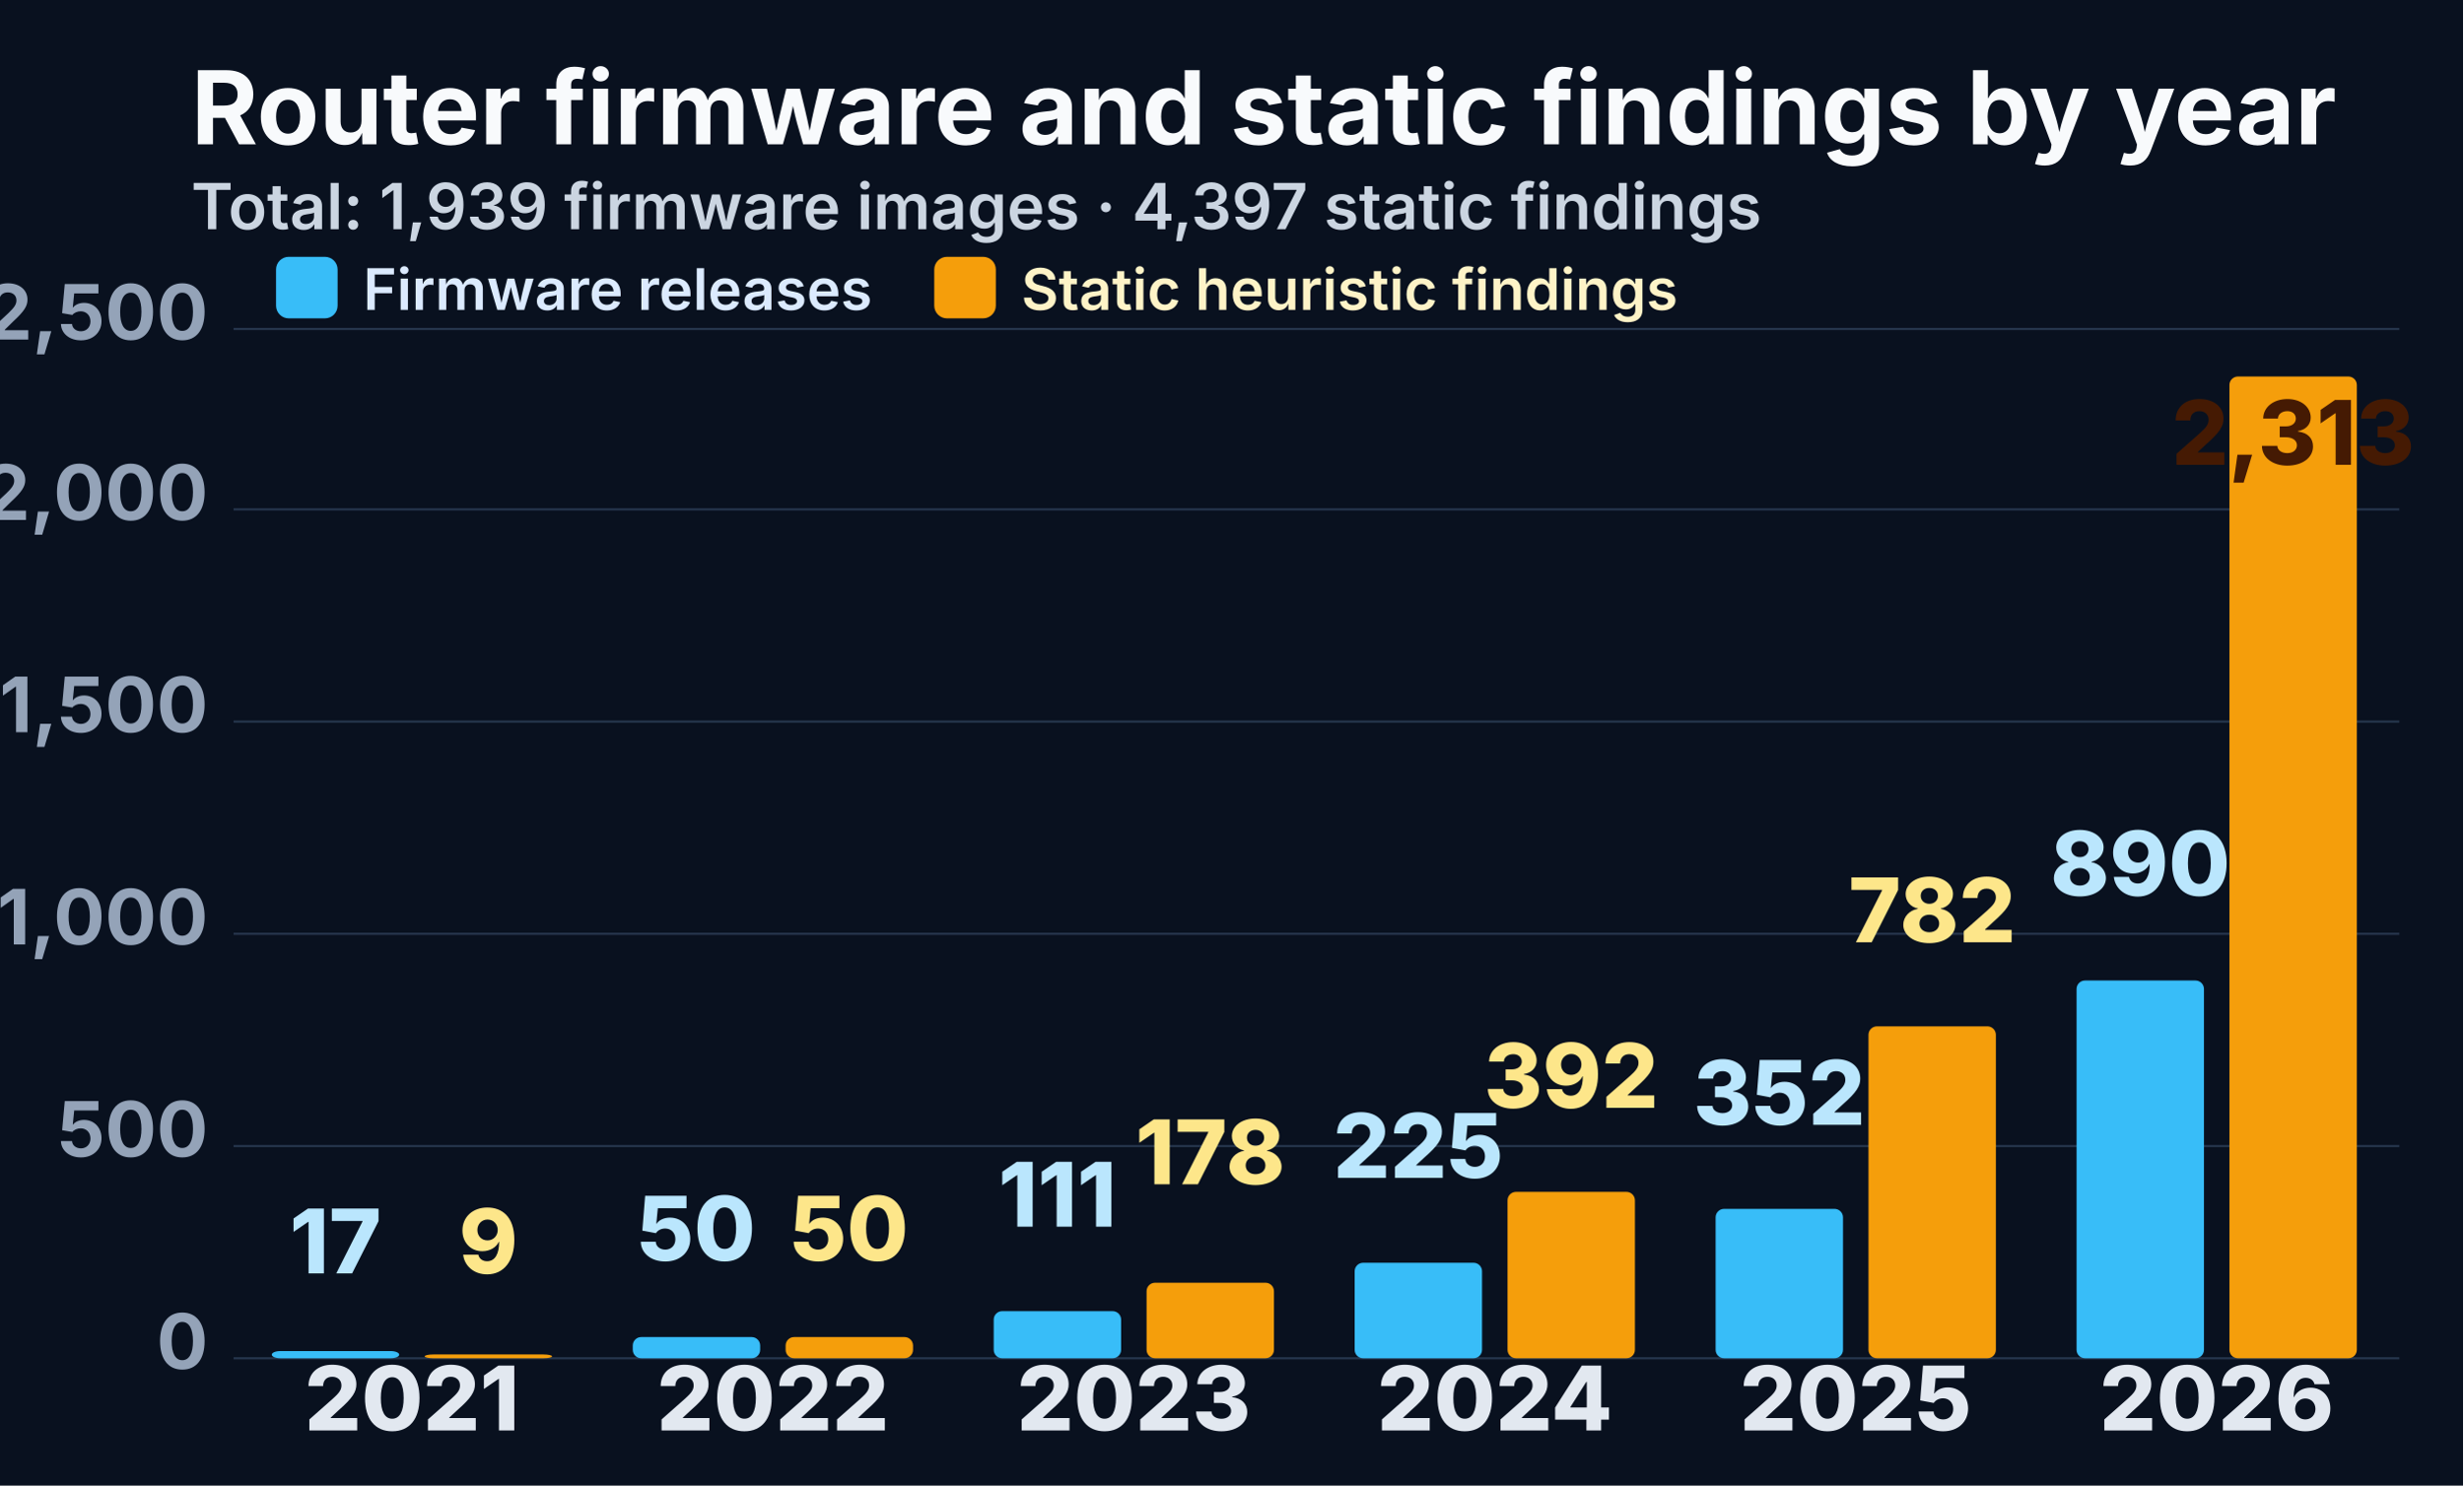
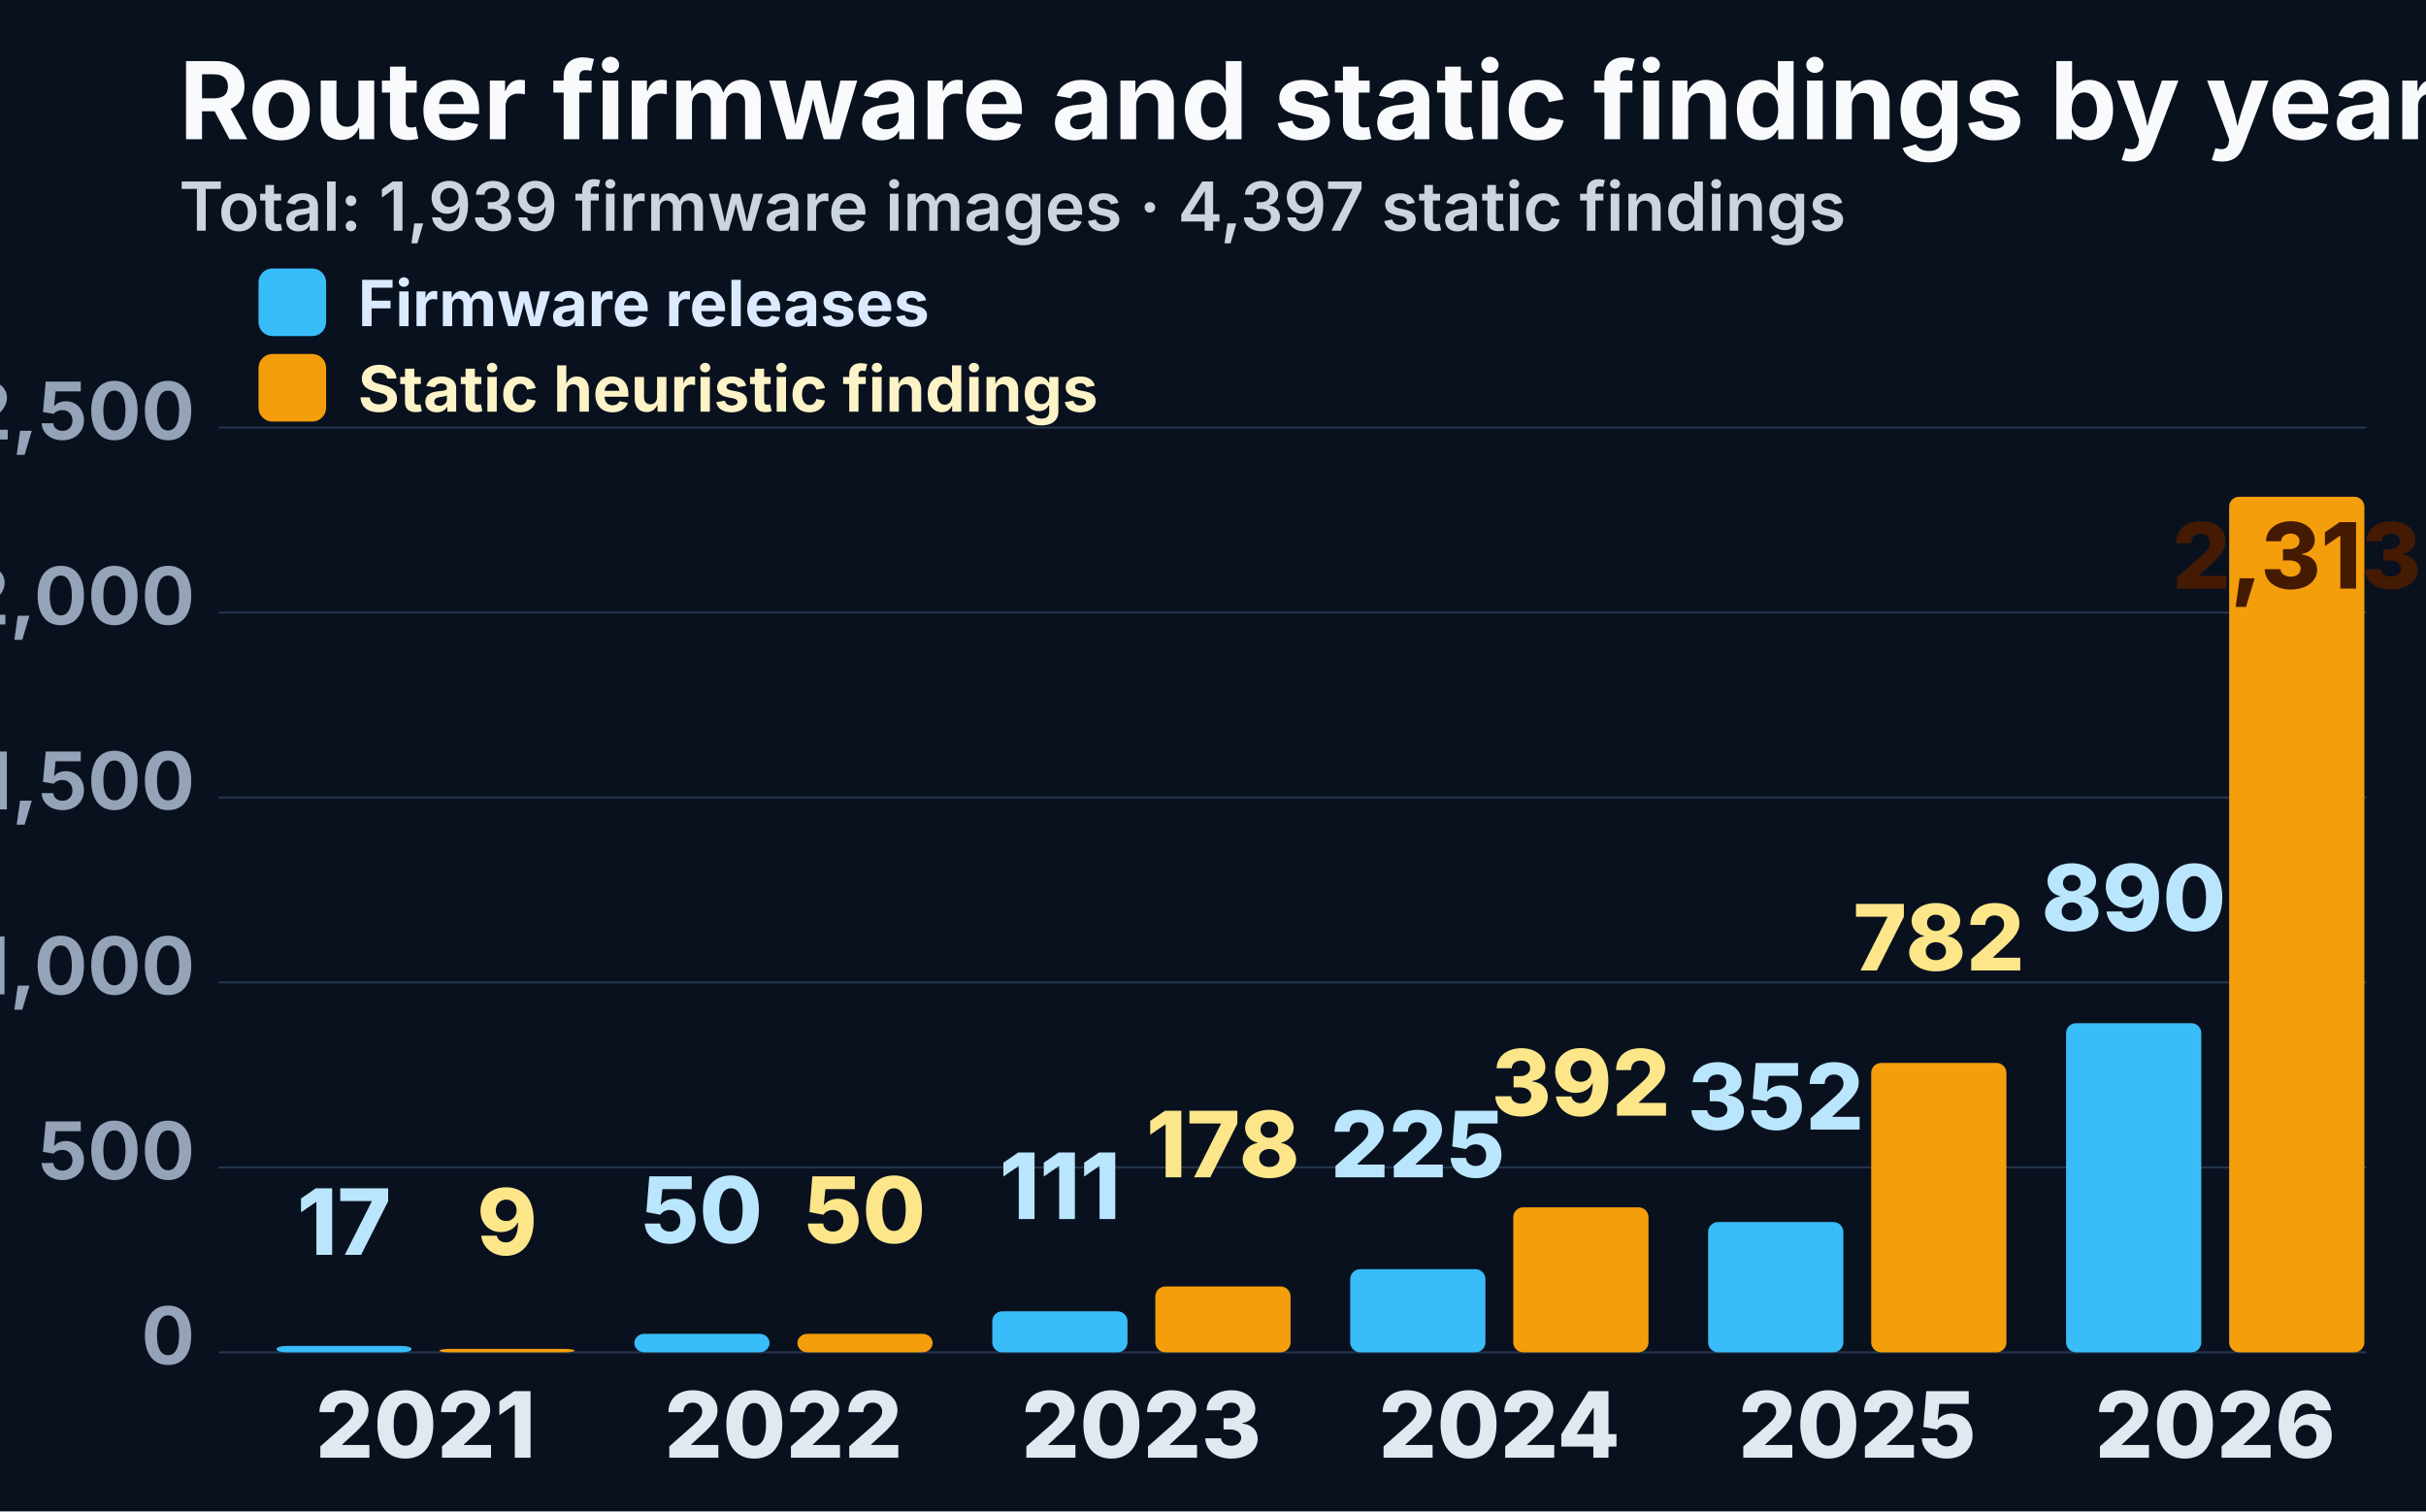
- <svg xmlns="http://www.w3.org/2000/svg" width="1160" height="700" viewBox="0 0 1160 700" role="img" aria-labelledby="title desc">
-   <rect width="1160" height="700" fill="#09111f" />
-   <text x="90" y="68" fill="#f8fafc" font-family="Inter, Arial, sans-serif" font-size="48" font-weight="700">
+ <svg xmlns="http://www.w3.org/2000/svg" width="1220" height="760" viewBox="0 0 1220 760" role="img" aria-labelledby="title desc">
+   <rect width="1220" height="760" fill="#09111f" />
+   <text x="90" y="70" fill="#f8fafc" font-family="Inter, Arial, sans-serif" font-size="54" font-weight="700">
    Router firmware and static findings by year
  </text>
-   <text x="90" y="108" fill="#cbd5e1" font-family="Inter, Arial, sans-serif" font-size="30" font-weight="600">
+   <text x="90" y="116" fill="#cbd5e1" font-family="Inter, Arial, sans-serif" font-size="34" font-weight="600">
    Total: 1,939 firmware images · 4,397 static findings
  </text>
-   <g font-family="Inter, Arial, sans-serif" font-size="27" font-weight="600">
-     <rect x="130" y="121" width="29" height="29" rx="6" fill="#38bdf8" />
-     <text x="171" y="146" fill="#dbeafe">Firmware releases</text>
-     <rect x="440" y="121" width="29" height="29" rx="6" fill="#f59e0b" />
-     <text x="481" y="146" fill="#fef3c7">Static heuristic findings</text>
+   <g font-family="Inter, Arial, sans-serif" font-size="32" font-weight="700">
+     <rect x="130" y="135" width="34" height="34" rx="7" fill="#38bdf8" />
+     <text x="180" y="164" fill="#dbeafe">Firmware releases</text>
+     <rect x="130" y="178" width="34" height="34" rx="7" fill="#f59e0b" />
+     <text x="180" y="207" fill="#fef3c7">Static heuristic findings</text>
  </g>
  <g stroke="#26364d" stroke-width="1">
-     <line x1="110" y1="640" x2="1130" y2="640" />
-     <line x1="110" y1="540" x2="1130" y2="540" />
-     <line x1="110" y1="440" x2="1130" y2="440" />
-     <line x1="110" y1="340" x2="1130" y2="340" />
-     <line x1="110" y1="240" x2="1130" y2="240" />
-     <line x1="110" y1="155" x2="1130" y2="155" />
+     <line x1="110" y1="680" x2="1190" y2="680" />
+     <line x1="110" y1="587" x2="1190" y2="587" />
+     <line x1="110" y1="494" x2="1190" y2="494" />
+     <line x1="110" y1="401" x2="1190" y2="401" />
+     <line x1="110" y1="308" x2="1190" y2="308" />
+     <line x1="110" y1="215" x2="1190" y2="215" />
  </g>
-   <g fill="#94a3b8" font-family="Inter, Arial, sans-serif" font-size="36" font-weight="700" text-anchor="end">
-     <text x="98" y="645">0</text>
-     <text x="98" y="545">500</text>
-     <text x="98" y="445">1,000</text>
-     <text x="98" y="345">1,500</text>
-     <text x="98" y="245">2,000</text>
-     <text x="98" y="160">2,500</text>
+   <g fill="#94a3b8" font-family="Inter, Arial, sans-serif" font-size="40" font-weight="700" text-anchor="end">
+     <text x="98" y="686">0</text>
+     <text x="98" y="593">500</text>
+     <text x="98" y="500">1,000</text>
+     <text x="98" y="407">1,500</text>
+     <text x="98" y="314">2,000</text>
+     <text x="98" y="221">2,500</text>
  </g>
-   <rect x="128" y="636.6" width="60" height="3.4" rx="4" fill="#38bdf8" />
-   <rect x="200" y="638.2" width="60" height="1.8" rx="4" fill="#f59e0b" />
-   <text x="158" y="600" fill="#bae6fd" font-family="Inter, Arial, sans-serif" font-size="42" font-weight="800" text-anchor="middle">17</text>
-   <text x="230" y="600" fill="#fde68a" font-family="Inter, Arial, sans-serif" font-size="42" font-weight="800" text-anchor="middle">9</text>
-   <rect x="298" y="630" width="60" height="10" rx="4" fill="#38bdf8" />
-   <rect x="370" y="630" width="60" height="10" rx="4" fill="#f59e0b" />
-   <text x="328" y="594" fill="#bae6fd" font-family="Inter, Arial, sans-serif" font-size="42" font-weight="800" text-anchor="middle">50</text>
-   <text x="400" y="594" fill="#fde68a" font-family="Inter, Arial, sans-serif" font-size="42" font-weight="800" text-anchor="middle">50</text>
-   <rect x="468" y="617.8" width="60" height="22.2" rx="4" fill="#38bdf8" />
-   <rect x="540" y="604.4" width="60" height="35.6" rx="4" fill="#f59e0b" />
-   <text x="498" y="578" fill="#bae6fd" font-family="Inter, Arial, sans-serif" font-size="42" font-weight="800" text-anchor="middle">111</text>
-   <text x="570" y="558" fill="#fde68a" font-family="Inter, Arial, sans-serif" font-size="42" font-weight="800" text-anchor="middle">178</text>
-   <rect x="638" y="595" width="60" height="45" rx="4" fill="#38bdf8" />
-   <rect x="710" y="561.6" width="60" height="78.4" rx="4" fill="#f59e0b" />
-   <text x="668" y="555" fill="#bae6fd" font-family="Inter, Arial, sans-serif" font-size="42" font-weight="800" text-anchor="middle">225</text>
-   <text x="740" y="522" fill="#fde68a" font-family="Inter, Arial, sans-serif" font-size="42" font-weight="800" text-anchor="middle">392</text>
-   <rect x="808" y="569.6" width="60" height="70.4" rx="4" fill="#38bdf8" />
-   <rect x="880" y="483.6" width="60" height="156.4" rx="4" fill="#f59e0b" />
-   <text x="838" y="530" fill="#bae6fd" font-family="Inter, Arial, sans-serif" font-size="42" font-weight="800" text-anchor="middle">352</text>
-   <text x="910" y="444" fill="#fde68a" font-family="Inter, Arial, sans-serif" font-size="42" font-weight="800" text-anchor="middle">782</text>
-   <rect x="978" y="462" width="60" height="178" rx="4" fill="#38bdf8" />
-   <rect x="1050" y="177.4" width="60" height="462.6" rx="4" fill="#f59e0b" />
-   <text x="1008" y="422" fill="#bae6fd" font-family="Inter, Arial, sans-serif" font-size="42" font-weight="800" text-anchor="middle">890</text>
-   <text x="1080" y="219" fill="#451a03" font-family="Inter, Arial, sans-serif" font-size="42" font-weight="800" text-anchor="middle">2,313</text>
-   <g fill="#e2e8f0" font-family="Inter, Arial, sans-serif" font-size="42" font-weight="800" text-anchor="middle">
-     <text x="194" y="674">2021</text>
-     <text x="364" y="674">2022</text>
-     <text x="534" y="674">2023</text>
-     <text x="704" y="674">2024</text>
-     <text x="874" y="674">2025</text>
-     <text x="1044" y="674">2026</text>
+   <rect x="139" y="676.8" width="68" height="3.2" rx="5" fill="#38bdf8" />
+   <rect x="221" y="678.3" width="68" height="1.7" rx="5" fill="#f59e0b" />
+   <text x="173" y="631" fill="#bae6fd" font-family="Inter, Arial, sans-serif" font-size="46" font-weight="800" text-anchor="middle">17</text>
+   <text x="255" y="631" fill="#fde68a" font-family="Inter, Arial, sans-serif" font-size="46" font-weight="800" text-anchor="middle">9</text>
+   <rect x="319" y="670.7" width="68" height="9.3" rx="5" fill="#38bdf8" />
+   <rect x="401" y="670.7" width="68" height="9.3" rx="5" fill="#f59e0b" />
+   <text x="353" y="625" fill="#bae6fd" font-family="Inter, Arial, sans-serif" font-size="46" font-weight="800" text-anchor="middle">50</text>
+   <text x="435" y="625" fill="#fde68a" font-family="Inter, Arial, sans-serif" font-size="46" font-weight="800" text-anchor="middle">50</text>
+   <rect x="499" y="659.4" width="68" height="20.6" rx="5" fill="#38bdf8" />
+   <rect x="581" y="646.9" width="68" height="33.1" rx="5" fill="#f59e0b" />
+   <text x="533" y="613" fill="#bae6fd" font-family="Inter, Arial, sans-serif" font-size="46" font-weight="800" text-anchor="middle">111</text>
+   <text x="615" y="592" fill="#fde68a" font-family="Inter, Arial, sans-serif" font-size="46" font-weight="800" text-anchor="middle">178</text>
+   <rect x="679" y="638.2" width="68" height="41.8" rx="5" fill="#38bdf8" />
+   <rect x="761" y="607.1" width="68" height="72.9" rx="5" fill="#f59e0b" />
+   <text x="713" y="592" fill="#bae6fd" font-family="Inter, Arial, sans-serif" font-size="46" font-weight="800" text-anchor="middle">225</text>
+   <text x="795" y="561" fill="#fde68a" font-family="Inter, Arial, sans-serif" font-size="46" font-weight="800" text-anchor="middle">392</text>
+   <rect x="859" y="614.5" width="68" height="65.5" rx="5" fill="#38bdf8" />
+   <rect x="941" y="534.5" width="68" height="145.5" rx="5" fill="#f59e0b" />
+   <text x="893" y="568" fill="#bae6fd" font-family="Inter, Arial, sans-serif" font-size="46" font-weight="800" text-anchor="middle">352</text>
+   <text x="975" y="488" fill="#fde68a" font-family="Inter, Arial, sans-serif" font-size="46" font-weight="800" text-anchor="middle">782</text>
+   <rect x="1039" y="514.5" width="68" height="165.5" rx="5" fill="#38bdf8" />
+   <rect x="1121" y="249.8" width="68" height="430.2" rx="5" fill="#f59e0b" />
+   <text x="1073" y="468" fill="#bae6fd" font-family="Inter, Arial, sans-serif" font-size="46" font-weight="800" text-anchor="middle">890</text>
+   <text x="1155" y="296" fill="#451a03" font-family="Inter, Arial, sans-serif" font-size="46" font-weight="800" text-anchor="middle">2,313</text>
+   <g fill="#e2e8f0" font-family="Inter, Arial, sans-serif" font-size="46" font-weight="800" text-anchor="middle">
+     <text x="214" y="733">2021</text>
+     <text x="394" y="733">2022</text>
+     <text x="574" y="733">2023</text>
+     <text x="754" y="733">2024</text>
+     <text x="934" y="733">2025</text>
+     <text x="1114" y="733">2026</text>
  </g>
</svg>
